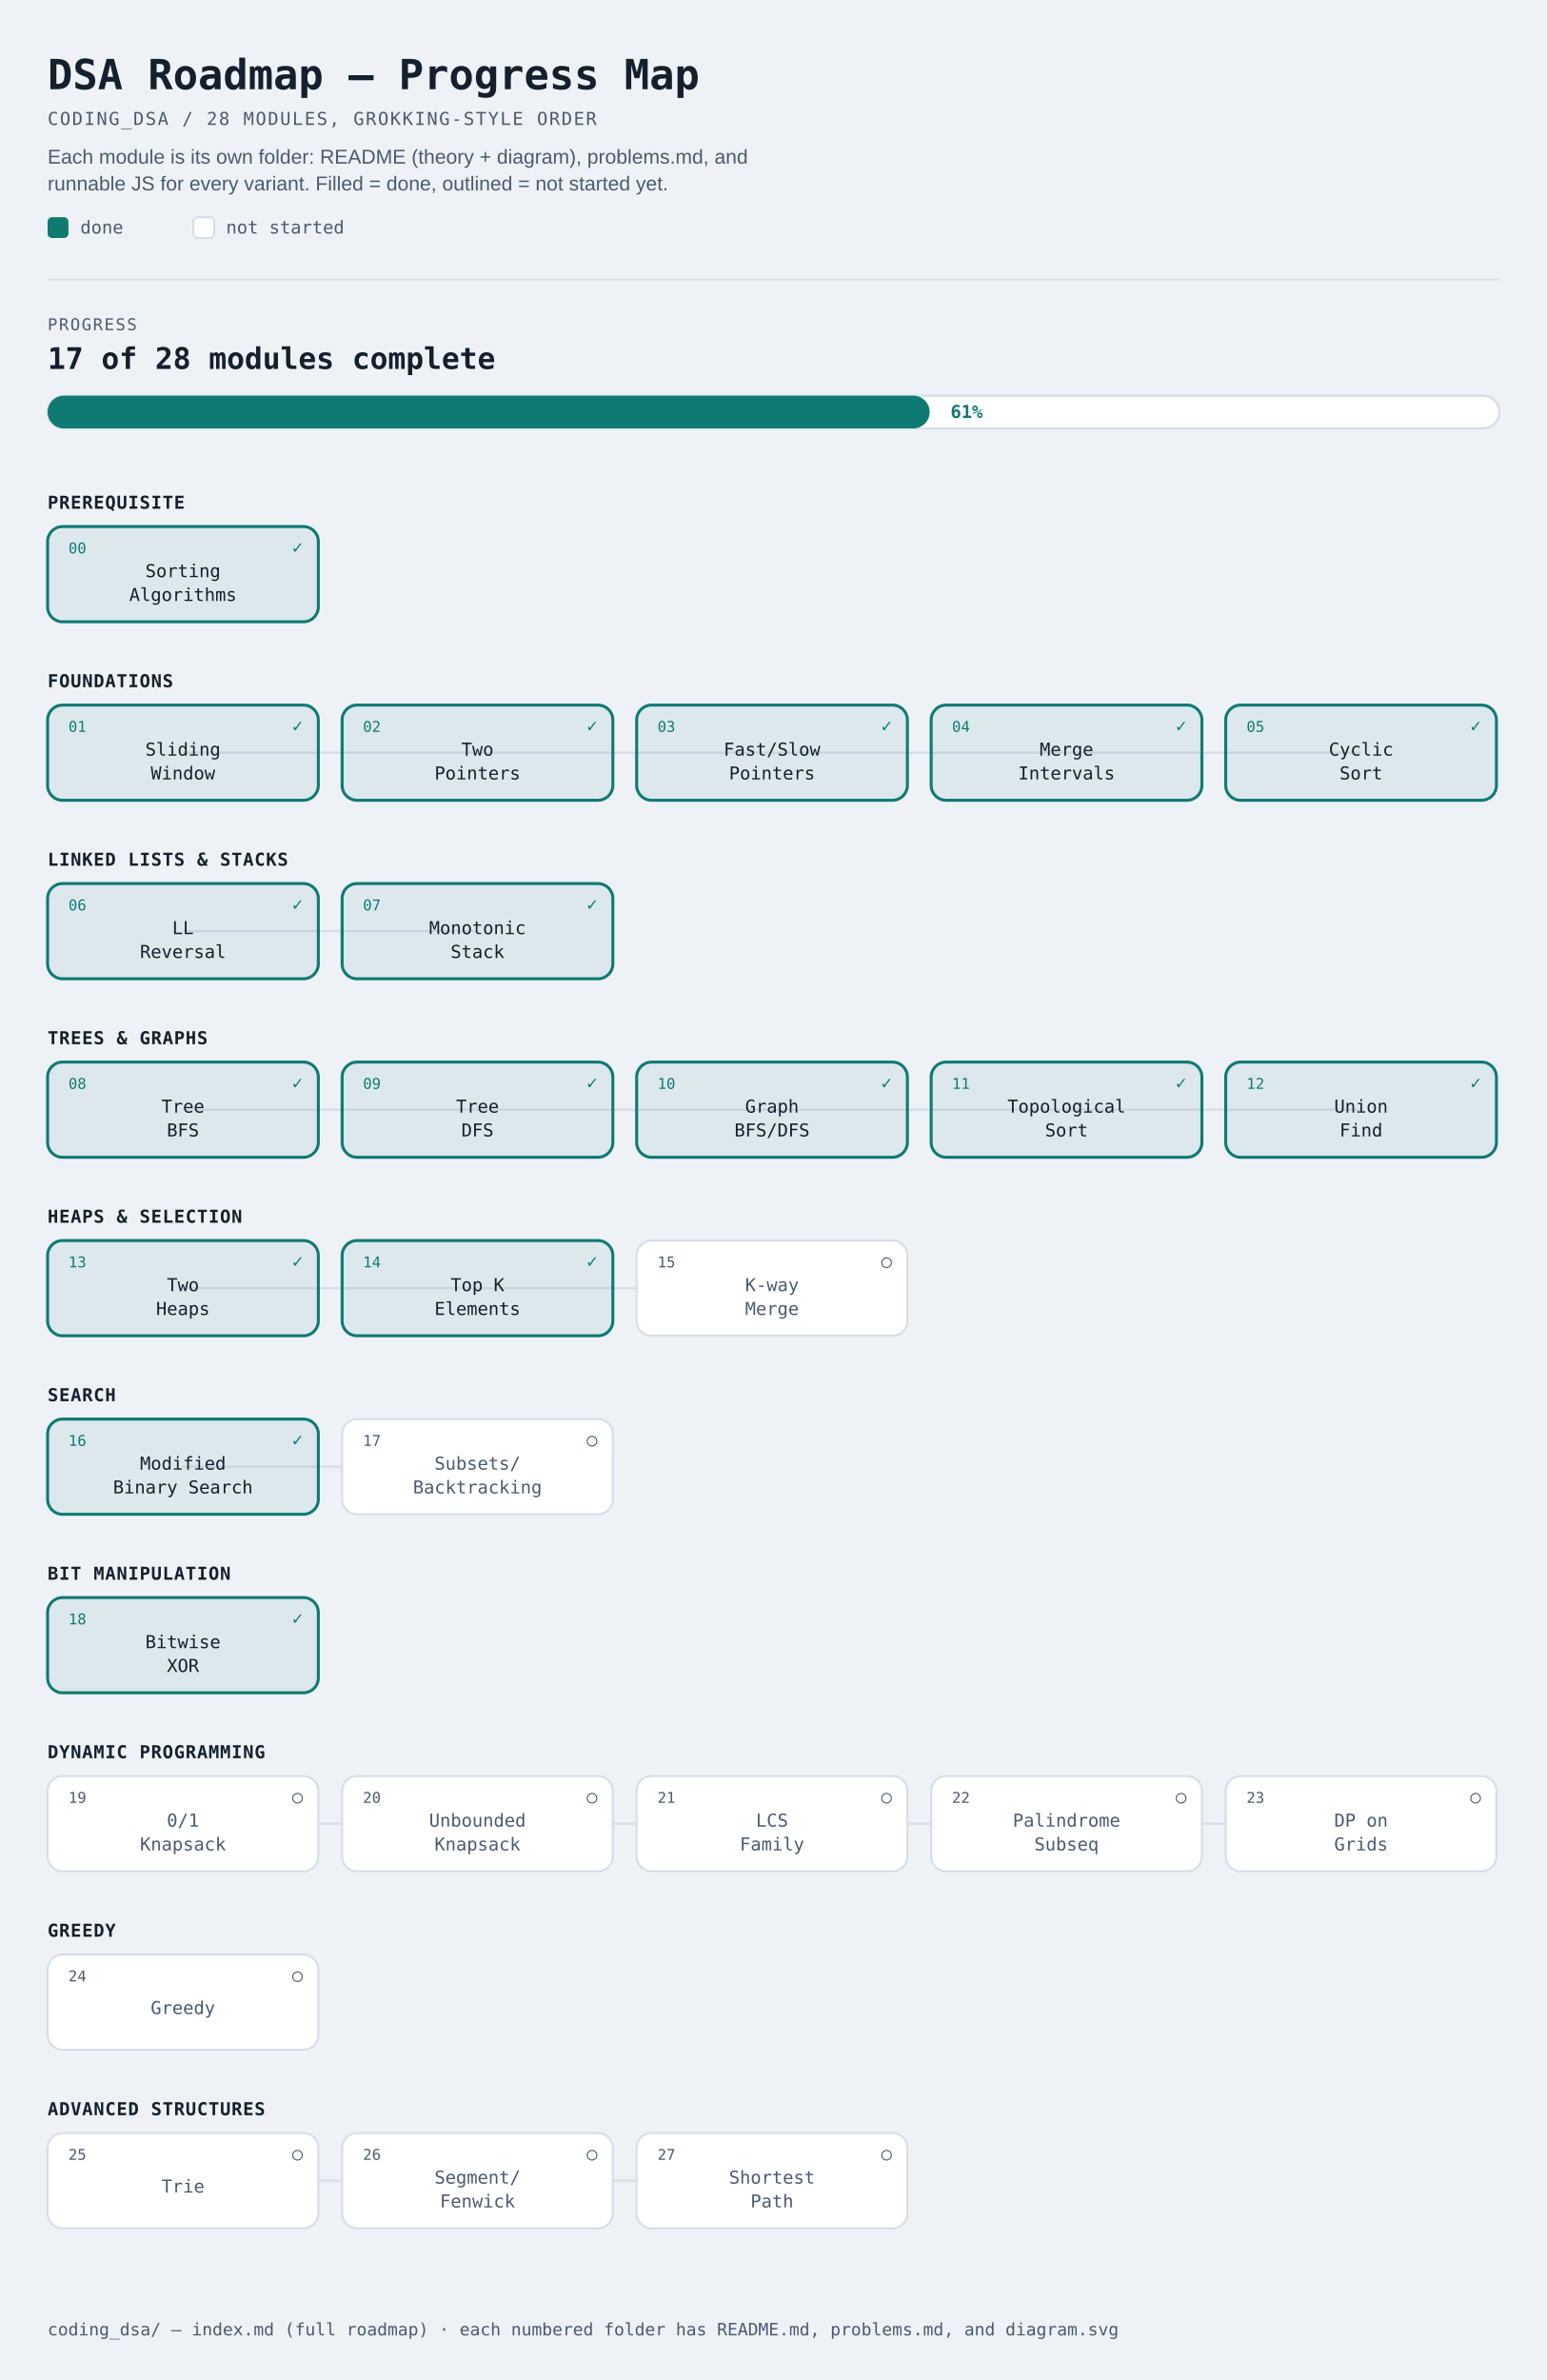
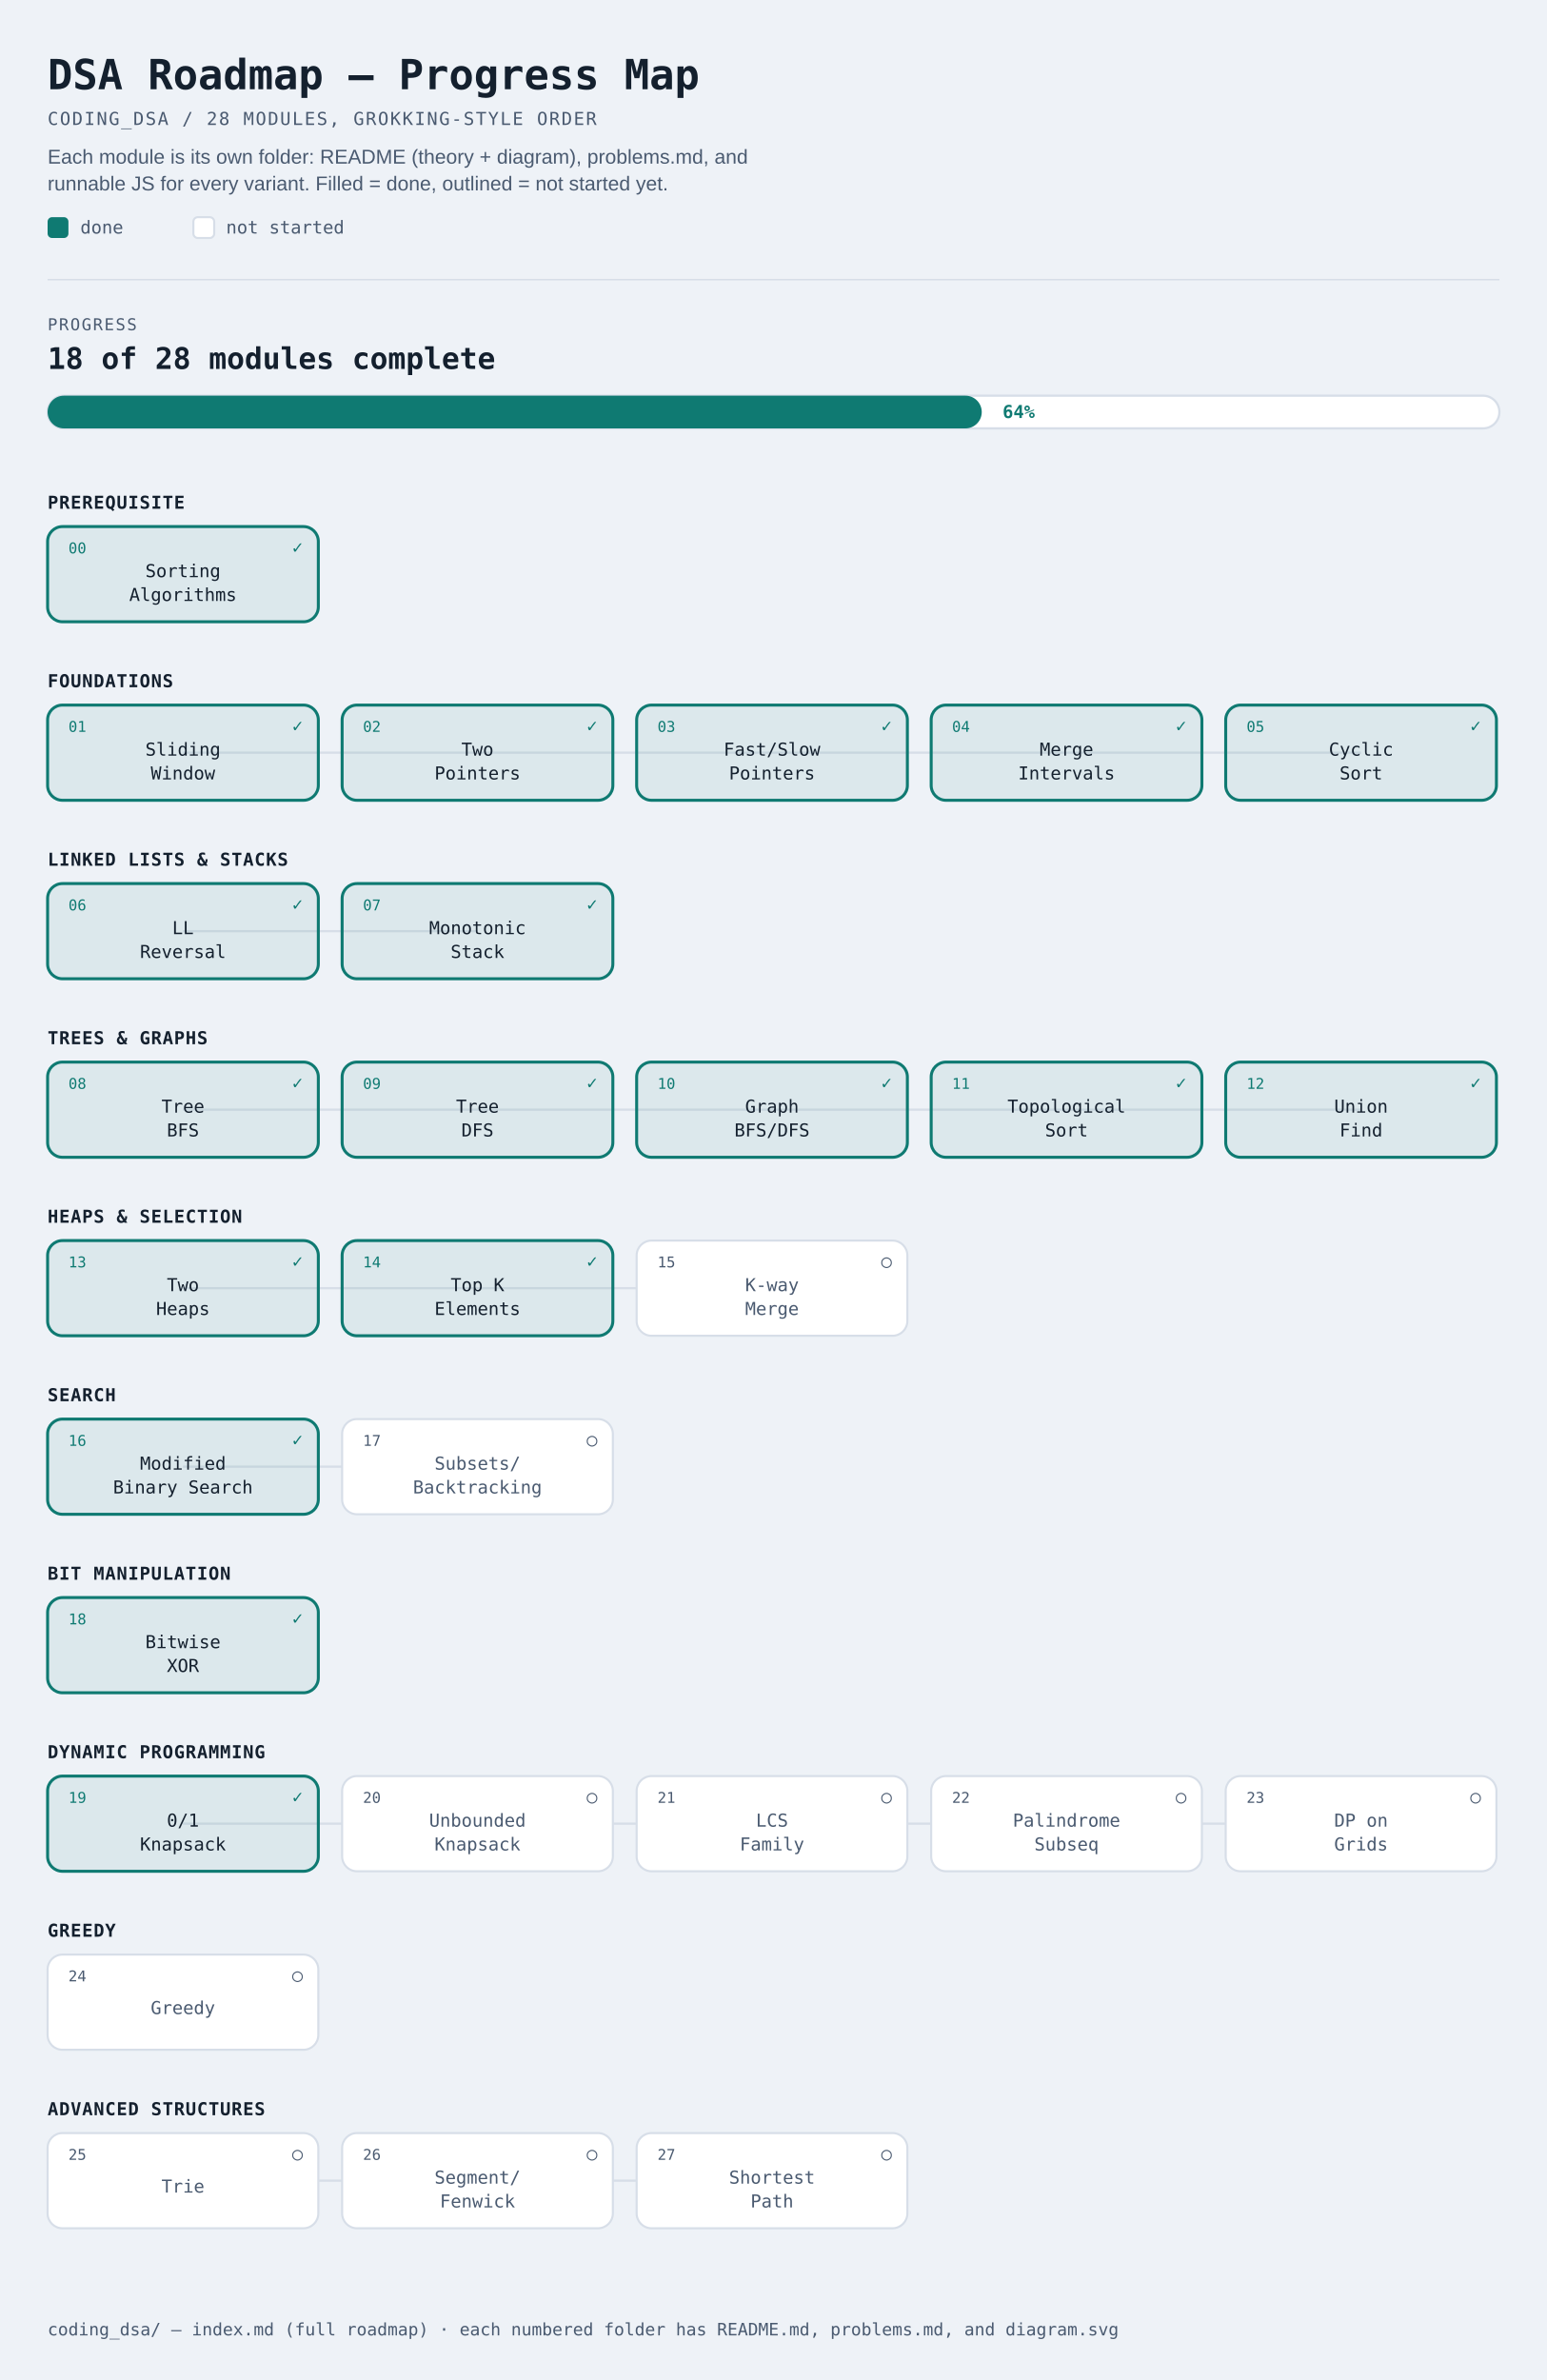
<svg xmlns="http://www.w3.org/2000/svg" width="1040" height="1600" viewBox="0 0 1040 1600" role="img" aria-label="DSA roadmap progress map: 15 of 28 patterns complete, grouped by section.">
  <rect x="0" y="0" width="1040" height="1600" fill="#eef2f7" />
  <text x="32" y="60" font-family="ui-monospace, Menlo, Consolas, monospace" font-size="28" font-weight="700" fill="#14202e">DSA Roadmap — Progress Map</text>
  <text x="32" y="84" font-family="ui-monospace, Menlo, Consolas, monospace" font-size="12" letter-spacing="1" fill="#4a5a70">CODING_DSA / 28 MODULES, GROKKING-STYLE ORDER</text>
  <text x="32" y="110" font-family="-apple-system, Segoe UI, Arial, sans-serif" font-size="13.5" fill="#4a5a70">Each module is its own folder: README (theory + diagram), problems.md, and</text>
  <text x="32" y="128" font-family="-apple-system, Segoe UI, Arial, sans-serif" font-size="13.5" fill="#4a5a70">runnable JS for every variant. Filled = done, outlined = not started yet.</text>
  <rect x="32" y="146" width="14" height="14" rx="3" fill="#0f7a72" />
  <text x="54" y="157" font-family="ui-monospace, Menlo, Consolas, monospace" font-size="12" fill="#4a5a70">done</text>
  <rect x="130" y="146" width="14" height="14" rx="3" fill="#ffffff" stroke="#d7dee8" stroke-width="1.4" />
  <text x="152" y="157" font-family="ui-monospace, Menlo, Consolas, monospace" font-size="12" fill="#4a5a70">not started</text>
  <line x1="32" y1="188" x2="1008" y2="188" stroke="#d7dee8" stroke-width="1" />
  <text x="32" y="222" font-family="ui-monospace, Menlo, Consolas, monospace" font-size="11" letter-spacing="1" fill="#4a5a70">PROGRESS</text>
-   <text x="32" y="248" font-family="ui-monospace, Menlo, Consolas, monospace" font-size="20" font-weight="700" fill="#14202e">17 of 28 modules complete</text>
+   <text x="32" y="248" font-family="ui-monospace, Menlo, Consolas, monospace" font-size="20" font-weight="700" fill="#14202e">18 of 28 modules complete</text>
  <rect x="32" y="266" width="976" height="22" rx="11" fill="#ffffff" stroke="#d7dee8" stroke-width="1.5" />
-   <rect x="32" y="266" width="593" height="22" rx="11" fill="#0f7a72" />
-   <text x="639" y="281" font-family="ui-monospace, Menlo, Consolas, monospace" font-size="12" font-weight="700" fill="#0f7a72">61%</text>
+   <rect x="32" y="266" width="628" height="22" rx="11" fill="#0f7a72" />
+   <text x="674" y="281" font-family="ui-monospace, Menlo, Consolas, monospace" font-size="12" font-weight="700" fill="#0f7a72">64%</text>
  <text x="32" y="342" font-family="ui-monospace, Menlo, Consolas, monospace" font-size="12" font-weight="700" letter-spacing="0.5" fill="#14202e">PREREQUISITE</text>
  <g font-family="ui-monospace, Menlo, Consolas, monospace">
    <g transform="translate(32,354)">
      <rect width="182" height="64" rx="10" fill="#0f7a7214" stroke="#0f7a72" stroke-width="2" />
      <text x="14" y="18" font-size="10" fill="#0f7a72">00</text>
      <text x="168" y="18" text-anchor="middle" font-size="12" fill="#0f7a72">✓</text>
      <text x="91" y="34" text-anchor="middle" font-size="12" fill="#14202e">Sorting</text>
      <text x="91" y="50" text-anchor="middle" font-size="12" fill="#14202e">Algorithms</text>
    </g>
  </g>
  <text x="32" y="462" font-family="ui-monospace, Menlo, Consolas, monospace" font-size="12" font-weight="700" letter-spacing="0.5" fill="#14202e">FOUNDATIONS</text>
  <line x1="123" y1="506" x2="915" y2="506" stroke="#d7dee8" stroke-width="1.5" />
  <g font-family="ui-monospace, Menlo, Consolas, monospace">
    <g transform="translate(32,474)">
      <rect width="182" height="64" rx="10" fill="#0f7a7214" stroke="#0f7a72" stroke-width="2" />
      <text x="14" y="18" font-size="10" fill="#0f7a72">01</text>
      <text x="168" y="18" text-anchor="middle" font-size="12" fill="#0f7a72">✓</text>
      <text x="91" y="34" text-anchor="middle" font-size="12" fill="#14202e">Sliding</text>
      <text x="91" y="50" text-anchor="middle" font-size="12" fill="#14202e">Window</text>
    </g>
    <g transform="translate(230,474)">
      <rect width="182" height="64" rx="10" fill="#0f7a7214" stroke="#0f7a72" stroke-width="2" />
      <text x="14" y="18" font-size="10" fill="#0f7a72">02</text>
      <text x="168" y="18" text-anchor="middle" font-size="12" fill="#0f7a72">✓</text>
      <text x="91" y="34" text-anchor="middle" font-size="12" fill="#14202e">Two</text>
      <text x="91" y="50" text-anchor="middle" font-size="12" fill="#14202e">Pointers</text>
    </g>
    <g transform="translate(428,474)">
      <rect width="182" height="64" rx="10" fill="#0f7a7214" stroke="#0f7a72" stroke-width="2" />
      <text x="14" y="18" font-size="10" fill="#0f7a72">03</text>
      <text x="168" y="18" text-anchor="middle" font-size="12" fill="#0f7a72">✓</text>
      <text x="91" y="34" text-anchor="middle" font-size="12" fill="#14202e">Fast/Slow</text>
      <text x="91" y="50" text-anchor="middle" font-size="12" fill="#14202e">Pointers</text>
    </g>
    <g transform="translate(626,474)">
      <rect width="182" height="64" rx="10" fill="#0f7a7214" stroke="#0f7a72" stroke-width="2" />
      <text x="14" y="18" font-size="10" fill="#0f7a72">04</text>
      <text x="168" y="18" text-anchor="middle" font-size="12" fill="#0f7a72">✓</text>
      <text x="91" y="34" text-anchor="middle" font-size="12" fill="#14202e">Merge</text>
      <text x="91" y="50" text-anchor="middle" font-size="12" fill="#14202e">Intervals</text>
    </g>
    <g transform="translate(824,474)">
      <rect width="182" height="64" rx="10" fill="#0f7a7214" stroke="#0f7a72" stroke-width="2" />
      <text x="14" y="18" font-size="10" fill="#0f7a72">05</text>
      <text x="168" y="18" text-anchor="middle" font-size="12" fill="#0f7a72">✓</text>
      <text x="91" y="34" text-anchor="middle" font-size="12" fill="#14202e">Cyclic</text>
      <text x="91" y="50" text-anchor="middle" font-size="12" fill="#14202e">Sort</text>
    </g>
  </g>
  <text x="32" y="582" font-family="ui-monospace, Menlo, Consolas, monospace" font-size="12" font-weight="700" letter-spacing="0.5" fill="#14202e">LINKED LISTS &amp; STACKS</text>
  <line x1="123" y1="626" x2="321" y2="626" stroke="#d7dee8" stroke-width="1.5" />
  <g font-family="ui-monospace, Menlo, Consolas, monospace">
    <g transform="translate(32,594)">
      <rect width="182" height="64" rx="10" fill="#0f7a7214" stroke="#0f7a72" stroke-width="2" />
      <text x="14" y="18" font-size="10" fill="#0f7a72">06</text>
      <text x="168" y="18" text-anchor="middle" font-size="12" fill="#0f7a72">✓</text>
      <text x="91" y="34" text-anchor="middle" font-size="12" fill="#14202e">LL</text>
      <text x="91" y="50" text-anchor="middle" font-size="12" fill="#14202e">Reversal</text>
    </g>
    <g transform="translate(230,594)">
      <rect width="182" height="64" rx="10" fill="#0f7a7214" stroke="#0f7a72" stroke-width="2" />
      <text x="14" y="18" font-size="10" fill="#0f7a72">07</text>
      <text x="168" y="18" text-anchor="middle" font-size="12" fill="#0f7a72">✓</text>
      <text x="91" y="34" text-anchor="middle" font-size="12" fill="#14202e">Monotonic</text>
      <text x="91" y="50" text-anchor="middle" font-size="12" fill="#14202e">Stack</text>
    </g>
  </g>
  <text x="32" y="702" font-family="ui-monospace, Menlo, Consolas, monospace" font-size="12" font-weight="700" letter-spacing="0.5" fill="#14202e">TREES &amp; GRAPHS</text>
  <line x1="123" y1="746" x2="915" y2="746" stroke="#d7dee8" stroke-width="1.5" />
  <g font-family="ui-monospace, Menlo, Consolas, monospace">
    <g transform="translate(32,714)">
      <rect width="182" height="64" rx="10" fill="#0f7a7214" stroke="#0f7a72" stroke-width="2" />
      <text x="14" y="18" font-size="10" fill="#0f7a72">08</text>
      <text x="168" y="18" text-anchor="middle" font-size="12" fill="#0f7a72">✓</text>
      <text x="91" y="34" text-anchor="middle" font-size="12" fill="#14202e">Tree</text>
      <text x="91" y="50" text-anchor="middle" font-size="12" fill="#14202e">BFS</text>
    </g>
    <g transform="translate(230,714)">
      <rect width="182" height="64" rx="10" fill="#0f7a7214" stroke="#0f7a72" stroke-width="2" />
      <text x="14" y="18" font-size="10" fill="#0f7a72">09</text>
      <text x="168" y="18" text-anchor="middle" font-size="12" fill="#0f7a72">✓</text>
      <text x="91" y="34" text-anchor="middle" font-size="12" fill="#14202e">Tree</text>
      <text x="91" y="50" text-anchor="middle" font-size="12" fill="#14202e">DFS</text>
    </g>
    <g transform="translate(428,714)">
      <rect width="182" height="64" rx="10" fill="#0f7a7214" stroke="#0f7a72" stroke-width="2" />
      <text x="14" y="18" font-size="10" fill="#0f7a72">10</text>
      <text x="168" y="18" text-anchor="middle" font-size="12" fill="#0f7a72">✓</text>
      <text x="91" y="34" text-anchor="middle" font-size="12" fill="#14202e">Graph</text>
      <text x="91" y="50" text-anchor="middle" font-size="12" fill="#14202e">BFS/DFS</text>
    </g>
    <g transform="translate(626,714)">
      <rect width="182" height="64" rx="10" fill="#0f7a7214" stroke="#0f7a72" stroke-width="2" />
      <text x="14" y="18" font-size="10" fill="#0f7a72">11</text>
      <text x="168" y="18" text-anchor="middle" font-size="12" fill="#0f7a72">✓</text>
      <text x="91" y="34" text-anchor="middle" font-size="12" fill="#14202e">Topological</text>
      <text x="91" y="50" text-anchor="middle" font-size="12" fill="#14202e">Sort</text>
    </g>
    <g transform="translate(824,714)">
      <rect width="182" height="64" rx="10" fill="#0f7a7214" stroke="#0f7a72" stroke-width="2" />
      <text x="14" y="18" font-size="10" fill="#0f7a72">12</text>
      <text x="168" y="18" text-anchor="middle" font-size="12" fill="#0f7a72">✓</text>
      <text x="91" y="34" text-anchor="middle" font-size="12" fill="#14202e">Union</text>
      <text x="91" y="50" text-anchor="middle" font-size="12" fill="#14202e">Find</text>
    </g>
  </g>
  <text x="32" y="822" font-family="ui-monospace, Menlo, Consolas, monospace" font-size="12" font-weight="700" letter-spacing="0.5" fill="#14202e">HEAPS &amp; SELECTION</text>
  <line x1="123" y1="866" x2="519" y2="866" stroke="#d7dee8" stroke-width="1.5" />
  <g font-family="ui-monospace, Menlo, Consolas, monospace">
    <g transform="translate(32,834)">
      <rect width="182" height="64" rx="10" fill="#0f7a7214" stroke="#0f7a72" stroke-width="2" />
      <text x="14" y="18" font-size="10" fill="#0f7a72">13</text>
      <text x="168" y="18" text-anchor="middle" font-size="12" fill="#0f7a72">✓</text>
      <text x="91" y="34" text-anchor="middle" font-size="12" fill="#14202e">Two</text>
      <text x="91" y="50" text-anchor="middle" font-size="12" fill="#14202e">Heaps</text>
    </g>
    <g transform="translate(230,834)">
      <rect width="182" height="64" rx="10" fill="#0f7a7214" stroke="#0f7a72" stroke-width="2" />
      <text x="14" y="18" font-size="10" fill="#0f7a72">14</text>
      <text x="168" y="18" text-anchor="middle" font-size="12" fill="#0f7a72">✓</text>
      <text x="91" y="34" text-anchor="middle" font-size="12" fill="#14202e">Top K</text>
      <text x="91" y="50" text-anchor="middle" font-size="12" fill="#14202e">Elements</text>
    </g>
    <g transform="translate(428,834)">
      <rect width="182" height="64" rx="10" fill="#ffffff" stroke="#d7dee8" stroke-width="1.4" />
      <text x="14" y="18" font-size="10" fill="#4a5a70">15</text>
      <text x="168" y="18" text-anchor="middle" font-size="12" fill="#4a5a70">○</text>
      <text x="91" y="34" text-anchor="middle" font-size="12" fill="#4a5a70">K-way</text>
      <text x="91" y="50" text-anchor="middle" font-size="12" fill="#4a5a70">Merge</text>
    </g>
  </g>
  <text x="32" y="942" font-family="ui-monospace, Menlo, Consolas, monospace" font-size="12" font-weight="700" letter-spacing="0.5" fill="#14202e">SEARCH</text>
  <line x1="123" y1="986" x2="321" y2="986" stroke="#d7dee8" stroke-width="1.5" />
  <g font-family="ui-monospace, Menlo, Consolas, monospace">
    <g transform="translate(32,954)">
      <rect width="182" height="64" rx="10" fill="#0f7a7214" stroke="#0f7a72" stroke-width="2" />
      <text x="14" y="18" font-size="10" fill="#0f7a72">16</text>
      <text x="168" y="18" text-anchor="middle" font-size="12" fill="#0f7a72">✓</text>
      <text x="91" y="34" text-anchor="middle" font-size="12" fill="#14202e">Modified</text>
      <text x="91" y="50" text-anchor="middle" font-size="12" fill="#14202e">Binary Search</text>
    </g>
    <g transform="translate(230,954)">
      <rect width="182" height="64" rx="10" fill="#ffffff" stroke="#d7dee8" stroke-width="1.4" />
      <text x="14" y="18" font-size="10" fill="#4a5a70">17</text>
      <text x="168" y="18" text-anchor="middle" font-size="12" fill="#4a5a70">○</text>
      <text x="91" y="34" text-anchor="middle" font-size="12" fill="#4a5a70">Subsets/</text>
      <text x="91" y="50" text-anchor="middle" font-size="12" fill="#4a5a70">Backtracking</text>
    </g>
  </g>
  <text x="32" y="1062" font-family="ui-monospace, Menlo, Consolas, monospace" font-size="12" font-weight="700" letter-spacing="0.5" fill="#14202e">BIT MANIPULATION</text>
  <g font-family="ui-monospace, Menlo, Consolas, monospace">
    <g transform="translate(32,1074)">
      <rect width="182" height="64" rx="10" fill="#0f7a7214" stroke="#0f7a72" stroke-width="2" />
      <text x="14" y="18" font-size="10" fill="#0f7a72">18</text>
      <text x="168" y="18" text-anchor="middle" font-size="12" fill="#0f7a72">✓</text>
      <text x="91" y="34" text-anchor="middle" font-size="12" fill="#14202e">Bitwise</text>
      <text x="91" y="50" text-anchor="middle" font-size="12" fill="#14202e">XOR</text>
    </g>
  </g>
  <text x="32" y="1182" font-family="ui-monospace, Menlo, Consolas, monospace" font-size="12" font-weight="700" letter-spacing="0.5" fill="#14202e">DYNAMIC PROGRAMMING</text>
  <line x1="123" y1="1226" x2="915" y2="1226" stroke="#d7dee8" stroke-width="1.5" />
  <g font-family="ui-monospace, Menlo, Consolas, monospace">
    <g transform="translate(32,1194)">
-       <rect width="182" height="64" rx="10" fill="#ffffff" stroke="#d7dee8" stroke-width="1.4" />
-       <text x="14" y="18" font-size="10" fill="#4a5a70">19</text>
-       <text x="168" y="18" text-anchor="middle" font-size="12" fill="#4a5a70">○</text>
-       <text x="91" y="34" text-anchor="middle" font-size="12" fill="#4a5a70">0/1</text>
-       <text x="91" y="50" text-anchor="middle" font-size="12" fill="#4a5a70">Knapsack</text>
+       <rect width="182" height="64" rx="10" fill="#0f7a7214" stroke="#0f7a72" stroke-width="2" />
+       <text x="14" y="18" font-size="10" fill="#0f7a72">19</text>
+       <text x="168" y="18" text-anchor="middle" font-size="12" fill="#0f7a72">✓</text>
+       <text x="91" y="34" text-anchor="middle" font-size="12" fill="#14202e">0/1</text>
+       <text x="91" y="50" text-anchor="middle" font-size="12" fill="#14202e">Knapsack</text>
    </g>
    <g transform="translate(230,1194)">
      <rect width="182" height="64" rx="10" fill="#ffffff" stroke="#d7dee8" stroke-width="1.4" />
      <text x="14" y="18" font-size="10" fill="#4a5a70">20</text>
      <text x="168" y="18" text-anchor="middle" font-size="12" fill="#4a5a70">○</text>
      <text x="91" y="34" text-anchor="middle" font-size="12" fill="#4a5a70">Unbounded</text>
      <text x="91" y="50" text-anchor="middle" font-size="12" fill="#4a5a70">Knapsack</text>
    </g>
    <g transform="translate(428,1194)">
      <rect width="182" height="64" rx="10" fill="#ffffff" stroke="#d7dee8" stroke-width="1.4" />
      <text x="14" y="18" font-size="10" fill="#4a5a70">21</text>
      <text x="168" y="18" text-anchor="middle" font-size="12" fill="#4a5a70">○</text>
      <text x="91" y="34" text-anchor="middle" font-size="12" fill="#4a5a70">LCS</text>
      <text x="91" y="50" text-anchor="middle" font-size="12" fill="#4a5a70">Family</text>
    </g>
    <g transform="translate(626,1194)">
      <rect width="182" height="64" rx="10" fill="#ffffff" stroke="#d7dee8" stroke-width="1.4" />
      <text x="14" y="18" font-size="10" fill="#4a5a70">22</text>
      <text x="168" y="18" text-anchor="middle" font-size="12" fill="#4a5a70">○</text>
      <text x="91" y="34" text-anchor="middle" font-size="12" fill="#4a5a70">Palindrome</text>
      <text x="91" y="50" text-anchor="middle" font-size="12" fill="#4a5a70">Subseq</text>
    </g>
    <g transform="translate(824,1194)">
      <rect width="182" height="64" rx="10" fill="#ffffff" stroke="#d7dee8" stroke-width="1.4" />
      <text x="14" y="18" font-size="10" fill="#4a5a70">23</text>
      <text x="168" y="18" text-anchor="middle" font-size="12" fill="#4a5a70">○</text>
      <text x="91" y="34" text-anchor="middle" font-size="12" fill="#4a5a70">DP on</text>
      <text x="91" y="50" text-anchor="middle" font-size="12" fill="#4a5a70">Grids</text>
    </g>
  </g>
  <text x="32" y="1302" font-family="ui-monospace, Menlo, Consolas, monospace" font-size="12" font-weight="700" letter-spacing="0.5" fill="#14202e">GREEDY</text>
  <g font-family="ui-monospace, Menlo, Consolas, monospace">
    <g transform="translate(32,1314)">
      <rect width="182" height="64" rx="10" fill="#ffffff" stroke="#d7dee8" stroke-width="1.4" />
      <text x="14" y="18" font-size="10" fill="#4a5a70">24</text>
      <text x="168" y="18" text-anchor="middle" font-size="12" fill="#4a5a70">○</text>
      <text x="91" y="40" text-anchor="middle" font-size="12" fill="#4a5a70">Greedy</text>
    </g>
  </g>
  <text x="32" y="1422" font-family="ui-monospace, Menlo, Consolas, monospace" font-size="12" font-weight="700" letter-spacing="0.5" fill="#14202e">ADVANCED STRUCTURES</text>
  <line x1="123" y1="1466" x2="519" y2="1466" stroke="#d7dee8" stroke-width="1.5" />
  <g font-family="ui-monospace, Menlo, Consolas, monospace">
    <g transform="translate(32,1434)">
      <rect width="182" height="64" rx="10" fill="#ffffff" stroke="#d7dee8" stroke-width="1.4" />
      <text x="14" y="18" font-size="10" fill="#4a5a70">25</text>
      <text x="168" y="18" text-anchor="middle" font-size="12" fill="#4a5a70">○</text>
      <text x="91" y="40" text-anchor="middle" font-size="12" fill="#4a5a70">Trie</text>
    </g>
    <g transform="translate(230,1434)">
      <rect width="182" height="64" rx="10" fill="#ffffff" stroke="#d7dee8" stroke-width="1.4" />
      <text x="14" y="18" font-size="10" fill="#4a5a70">26</text>
      <text x="168" y="18" text-anchor="middle" font-size="12" fill="#4a5a70">○</text>
      <text x="91" y="34" text-anchor="middle" font-size="12" fill="#4a5a70">Segment/</text>
      <text x="91" y="50" text-anchor="middle" font-size="12" fill="#4a5a70">Fenwick</text>
    </g>
    <g transform="translate(428,1434)">
      <rect width="182" height="64" rx="10" fill="#ffffff" stroke="#d7dee8" stroke-width="1.4" />
      <text x="14" y="18" font-size="10" fill="#4a5a70">27</text>
      <text x="168" y="18" text-anchor="middle" font-size="12" fill="#4a5a70">○</text>
      <text x="91" y="34" text-anchor="middle" font-size="12" fill="#4a5a70">Shortest</text>
      <text x="91" y="50" text-anchor="middle" font-size="12" fill="#4a5a70">Path</text>
    </g>
  </g>
  <text x="32" y="1570" font-family="ui-monospace, Menlo, Consolas, monospace" font-size="11.5" fill="#4a5a70">coding_dsa/ — index.md (full roadmap) · each numbered folder has README.md, problems.md, and diagram.svg</text>
</svg>
